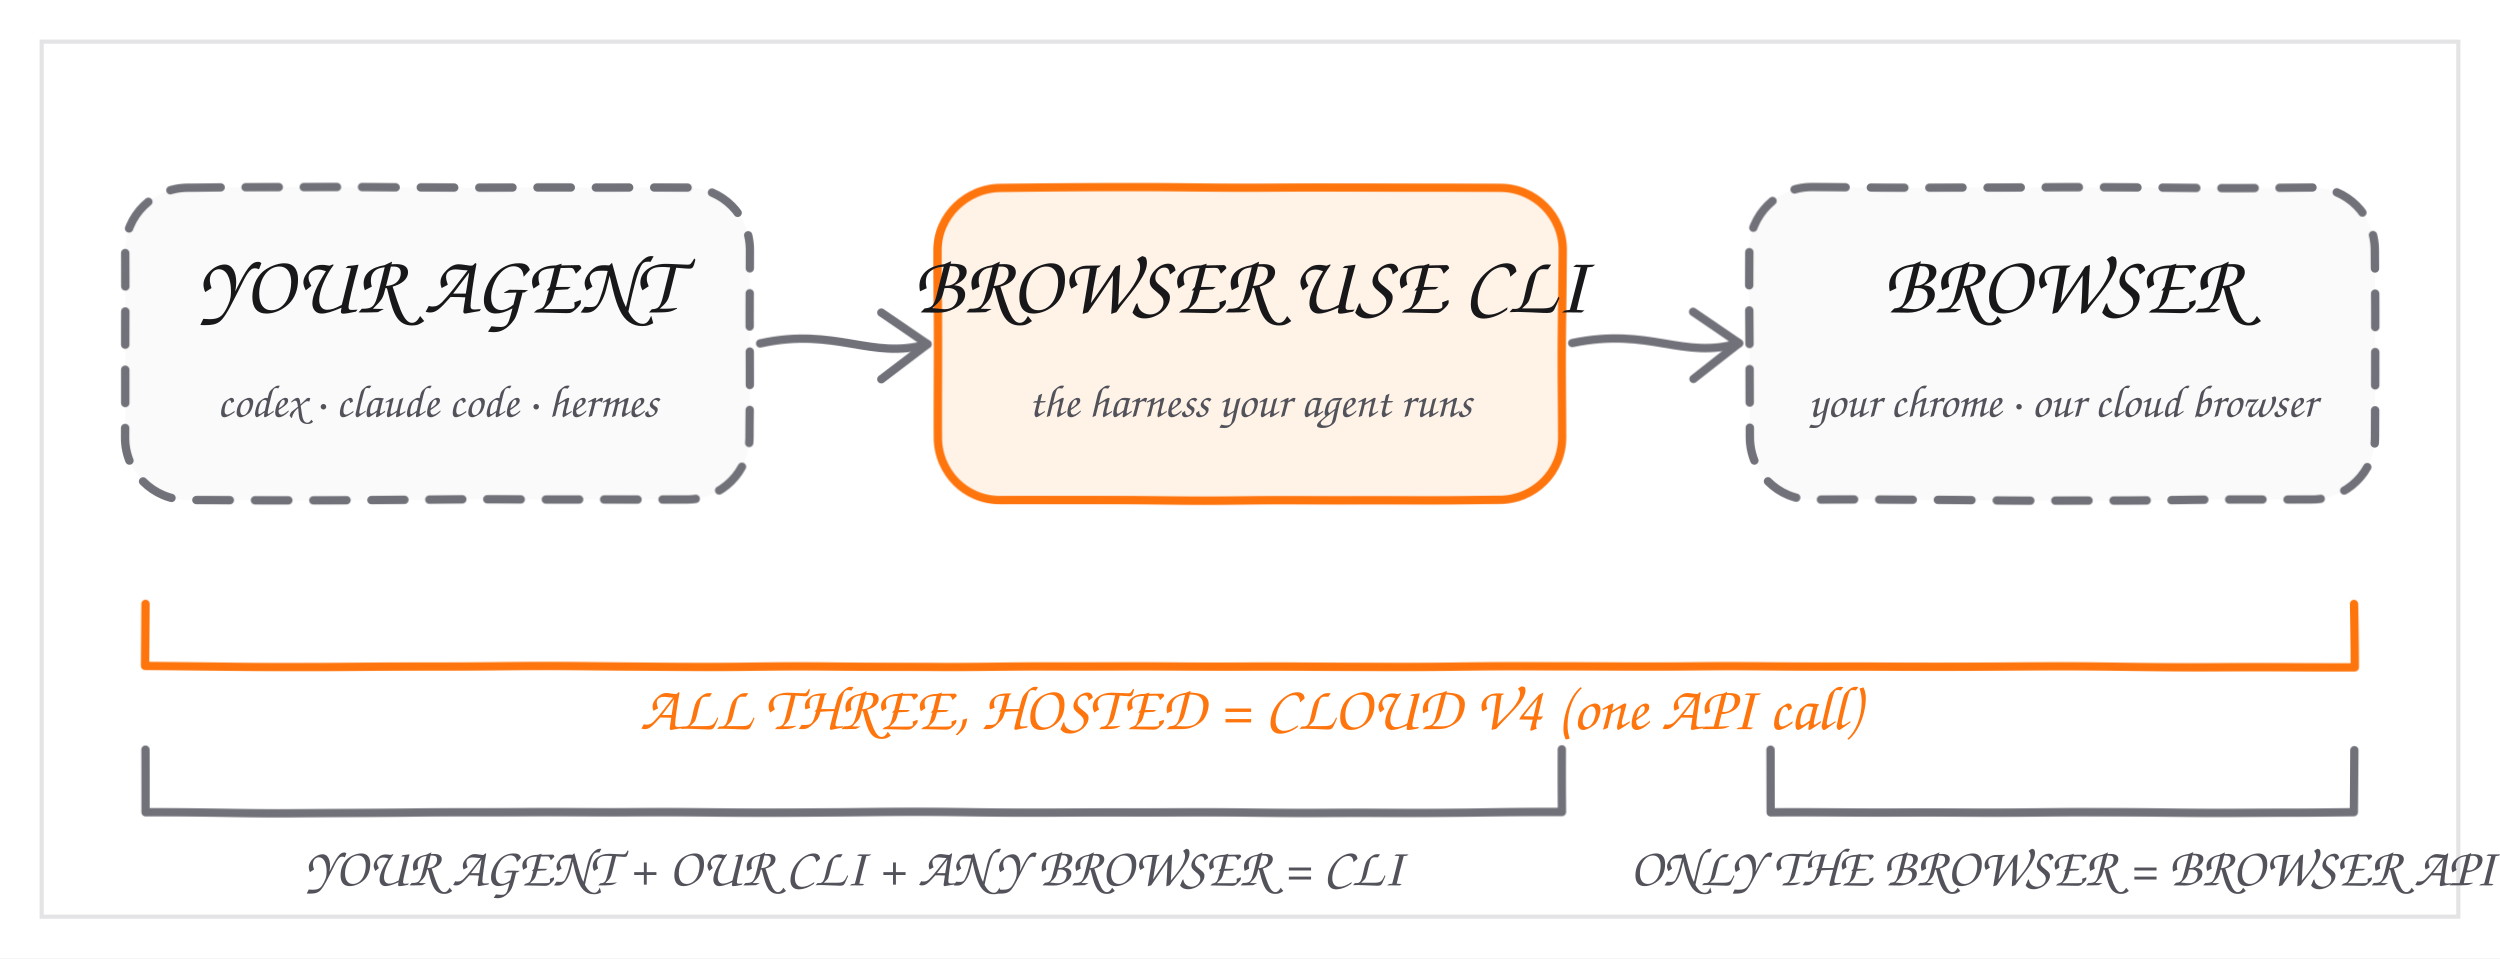
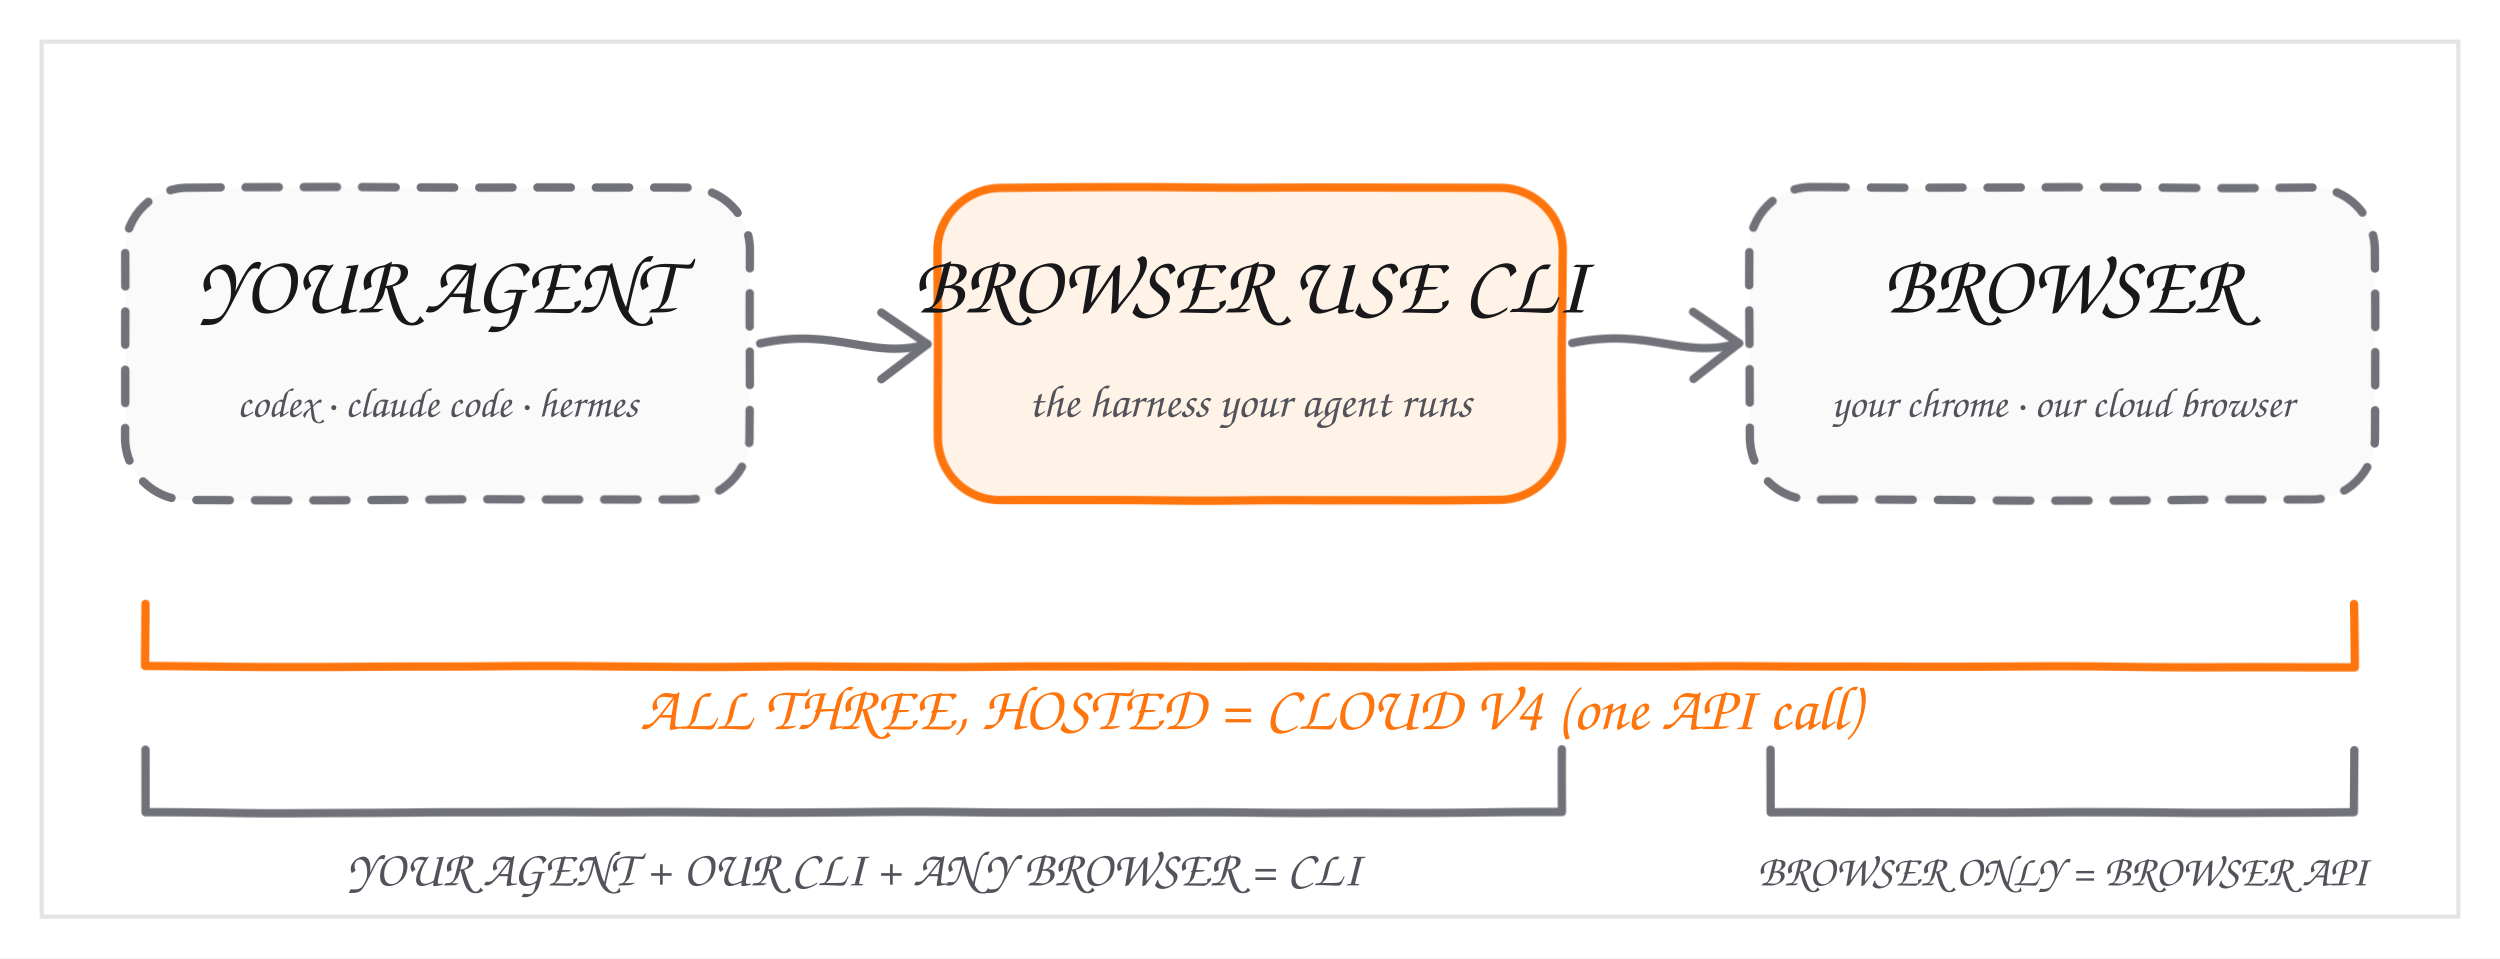
<svg xmlns="http://www.w3.org/2000/svg" width="1200" height="460" viewBox="0 0 1200 460" role="img" aria-labelledby="title desc">
  <defs>
    <filter id="rough">
      <feTurbulence type="fractalNoise" baseFrequency=".01" numOctaves="2" seed="7" result="noise" />
      <feDisplacementMap in="SourceGraphic" in2="noise" scale="1.4" />
    </filter>
  </defs>
  <rect width="1200" height="460" fill="#FFFFFF" />
  <rect x="20" y="20" width="1160" height="420" fill="none" stroke="#E4E4E7" stroke-width="2" />
  <g fill="none" stroke-linecap="round" stroke-linejoin="round" filter="url(#rough)">
    <rect x="60" y="90" width="300" height="150" rx="30" fill="#FAFAFA" stroke="#71717A" stroke-width="4" stroke-dasharray="16 12" />
    <path d="M365 165 C402 157 418 173 445 165" stroke="#71717A" stroke-width="4" />
    <path d="M423 150 L445 165 L423 182" stroke="#71717A" stroke-width="4" />
    <rect x="450" y="90" width="300" height="150" rx="30" fill="#FFF3E8" stroke="#FE750E" stroke-width="4" />
    <path d="M755 165 C792 157 808 173 835 165" stroke="#71717A" stroke-width="4" />
    <path d="M813 150 L835 165 L813 182" stroke="#71717A" stroke-width="4" />
    <rect x="840" y="90" width="300" height="150" rx="30" fill="#FAFAFA" stroke="#71717A" stroke-width="4" stroke-dasharray="16 12" />
    <path d="M70 290 L70 320 L1130 320 L1130 290" stroke="#FE750E" stroke-width="4" />
    <path d="M70 360 L70 390 L750 390 L750 360" stroke="#71717A" stroke-width="4" />
    <path d="M850 360 L850 390 L1130 390 L1130 360" stroke="#71717A" stroke-width="4" />
  </g>
  <g font-family="Virgil, Comic Sans MS, cursive">
    <text x="210" y="150" font-size="40" fill="#18181B" text-anchor="middle">YOUR AGENT</text>
-     <text x="210" y="200" font-size="22" fill="#52525B" text-anchor="middle">codex · claude code · hermes</text>
+     <text x="210" y="200" font-size="20" fill="#52525B" text-anchor="middle">codex · claude code · hermes</text>
    <text x="600" y="150" font-size="40" fill="#18181B" text-anchor="middle">BROWSER USE CLI</text>
    <text x="600" y="200" font-size="22" fill="#52525B" text-anchor="middle">the harness your agent runs</text>
    <text x="990" y="150" font-size="40" fill="#18181B" text-anchor="middle">BROWSER</text>
-     <text x="990" y="200" font-size="22" fill="#52525B" text-anchor="middle">your chrome · our cloud browser</text>
+     <text x="990" y="200" font-size="20" fill="#52525B" text-anchor="middle">your chrome · our cloud browser</text>
    <text x="600" y="350" font-size="30" fill="#FE750E" text-anchor="middle">ALL THREE, HOSTED = CLOUD V4 (one API call)</text>
-     <text x="410" y="425" font-size="26" fill="#52525B" text-anchor="middle">YOUR AGENT + OUR CLI + ANY BROWSER = CLI</text>
-     <text x="990" y="425" font-size="26" fill="#52525B" text-anchor="middle">ONLY THE BROWSER = BROWSER API</text>
+     <text x="410" y="425" font-size="24" fill="#52525B" text-anchor="middle">YOUR AGENT + OUR CLI + ANY BROWSER = CLI</text>
+     <text x="990" y="425" font-size="21" fill="#52525B" text-anchor="middle">BROWSER ONLY = BROWSER API</text>
  </g>
</svg>
